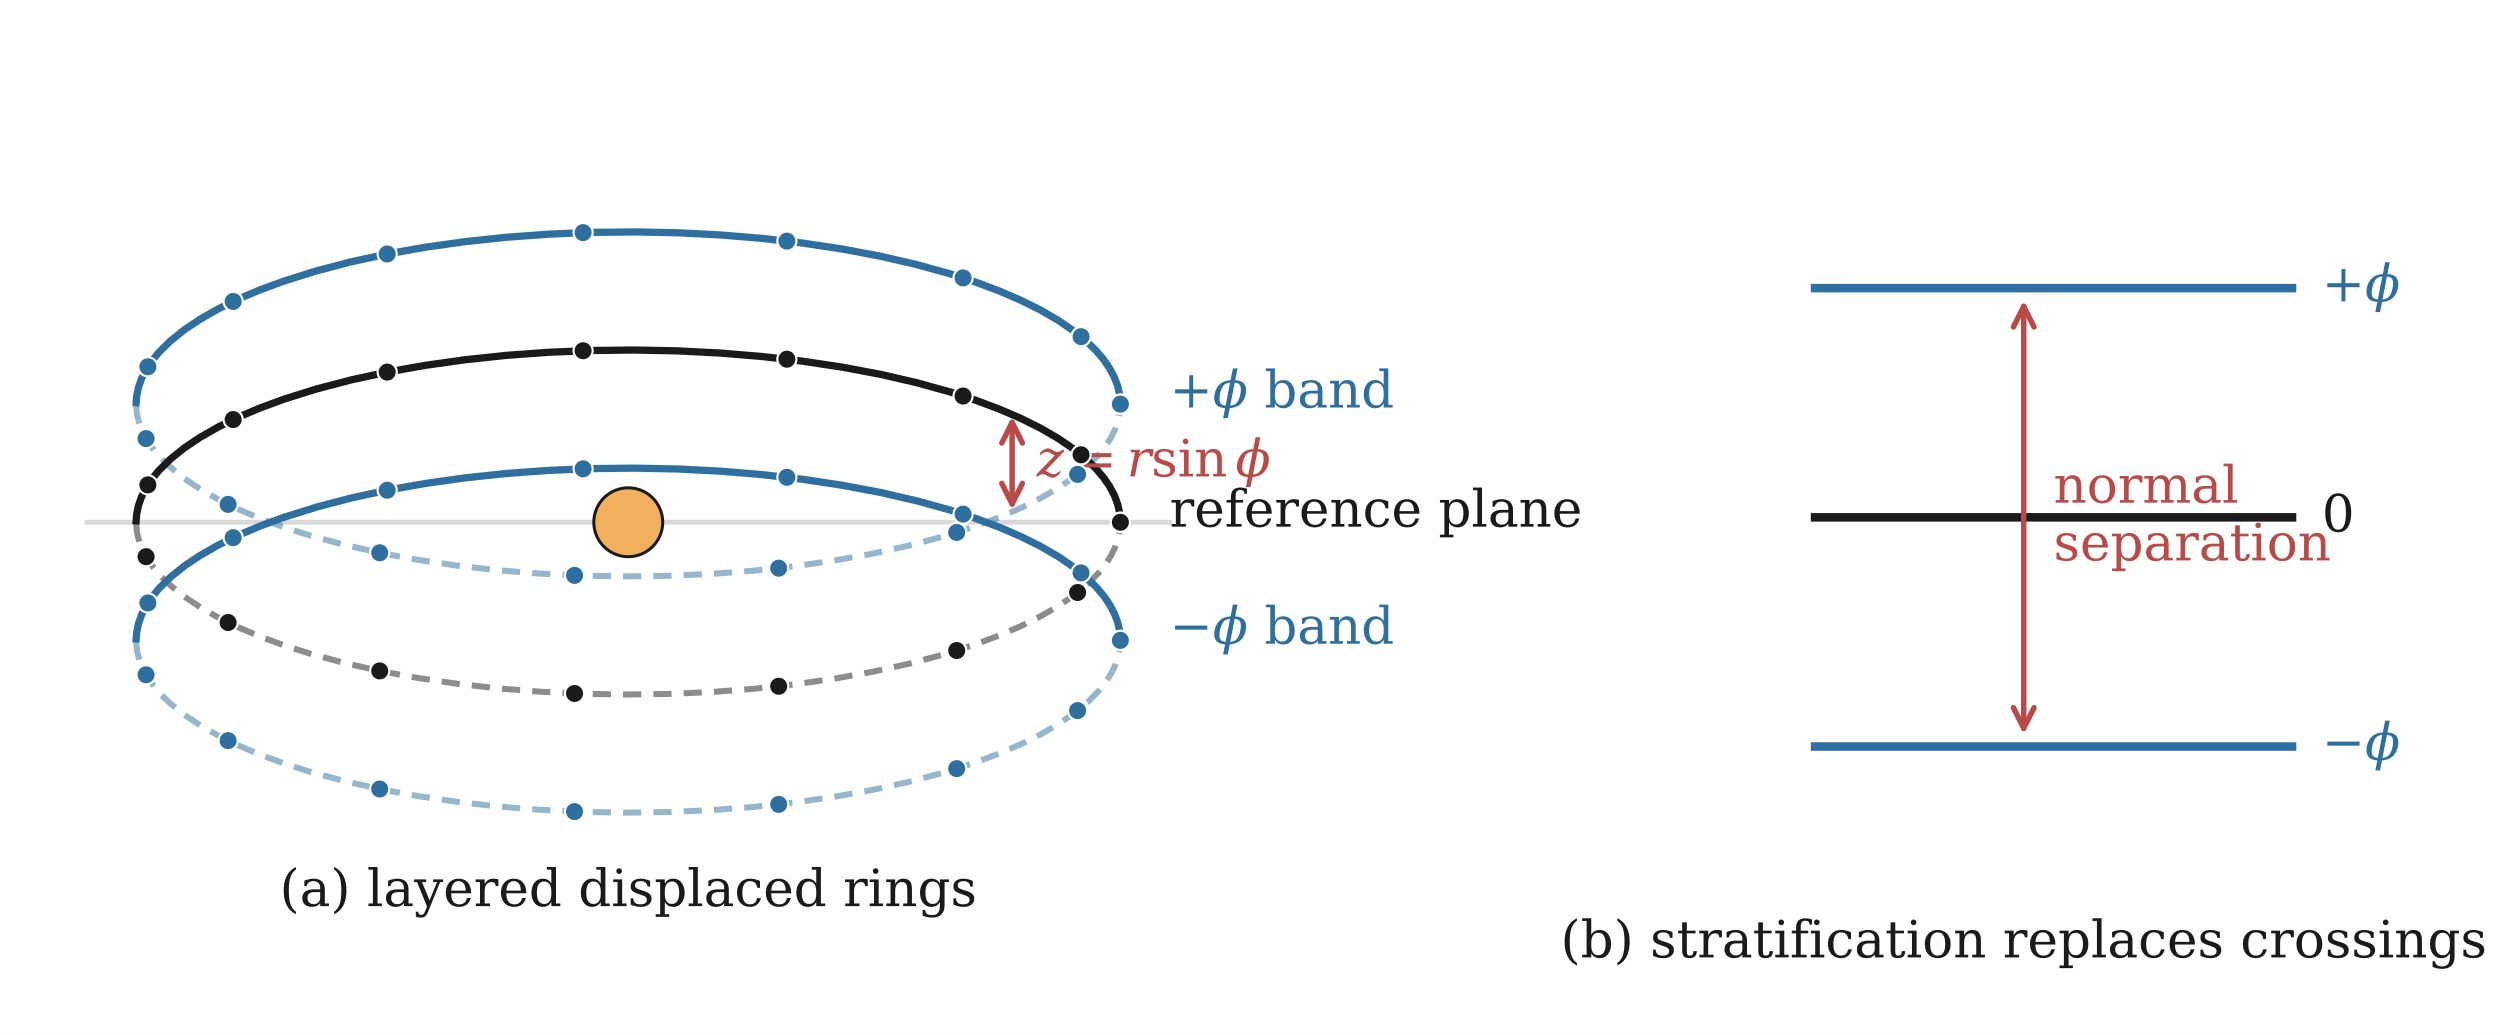
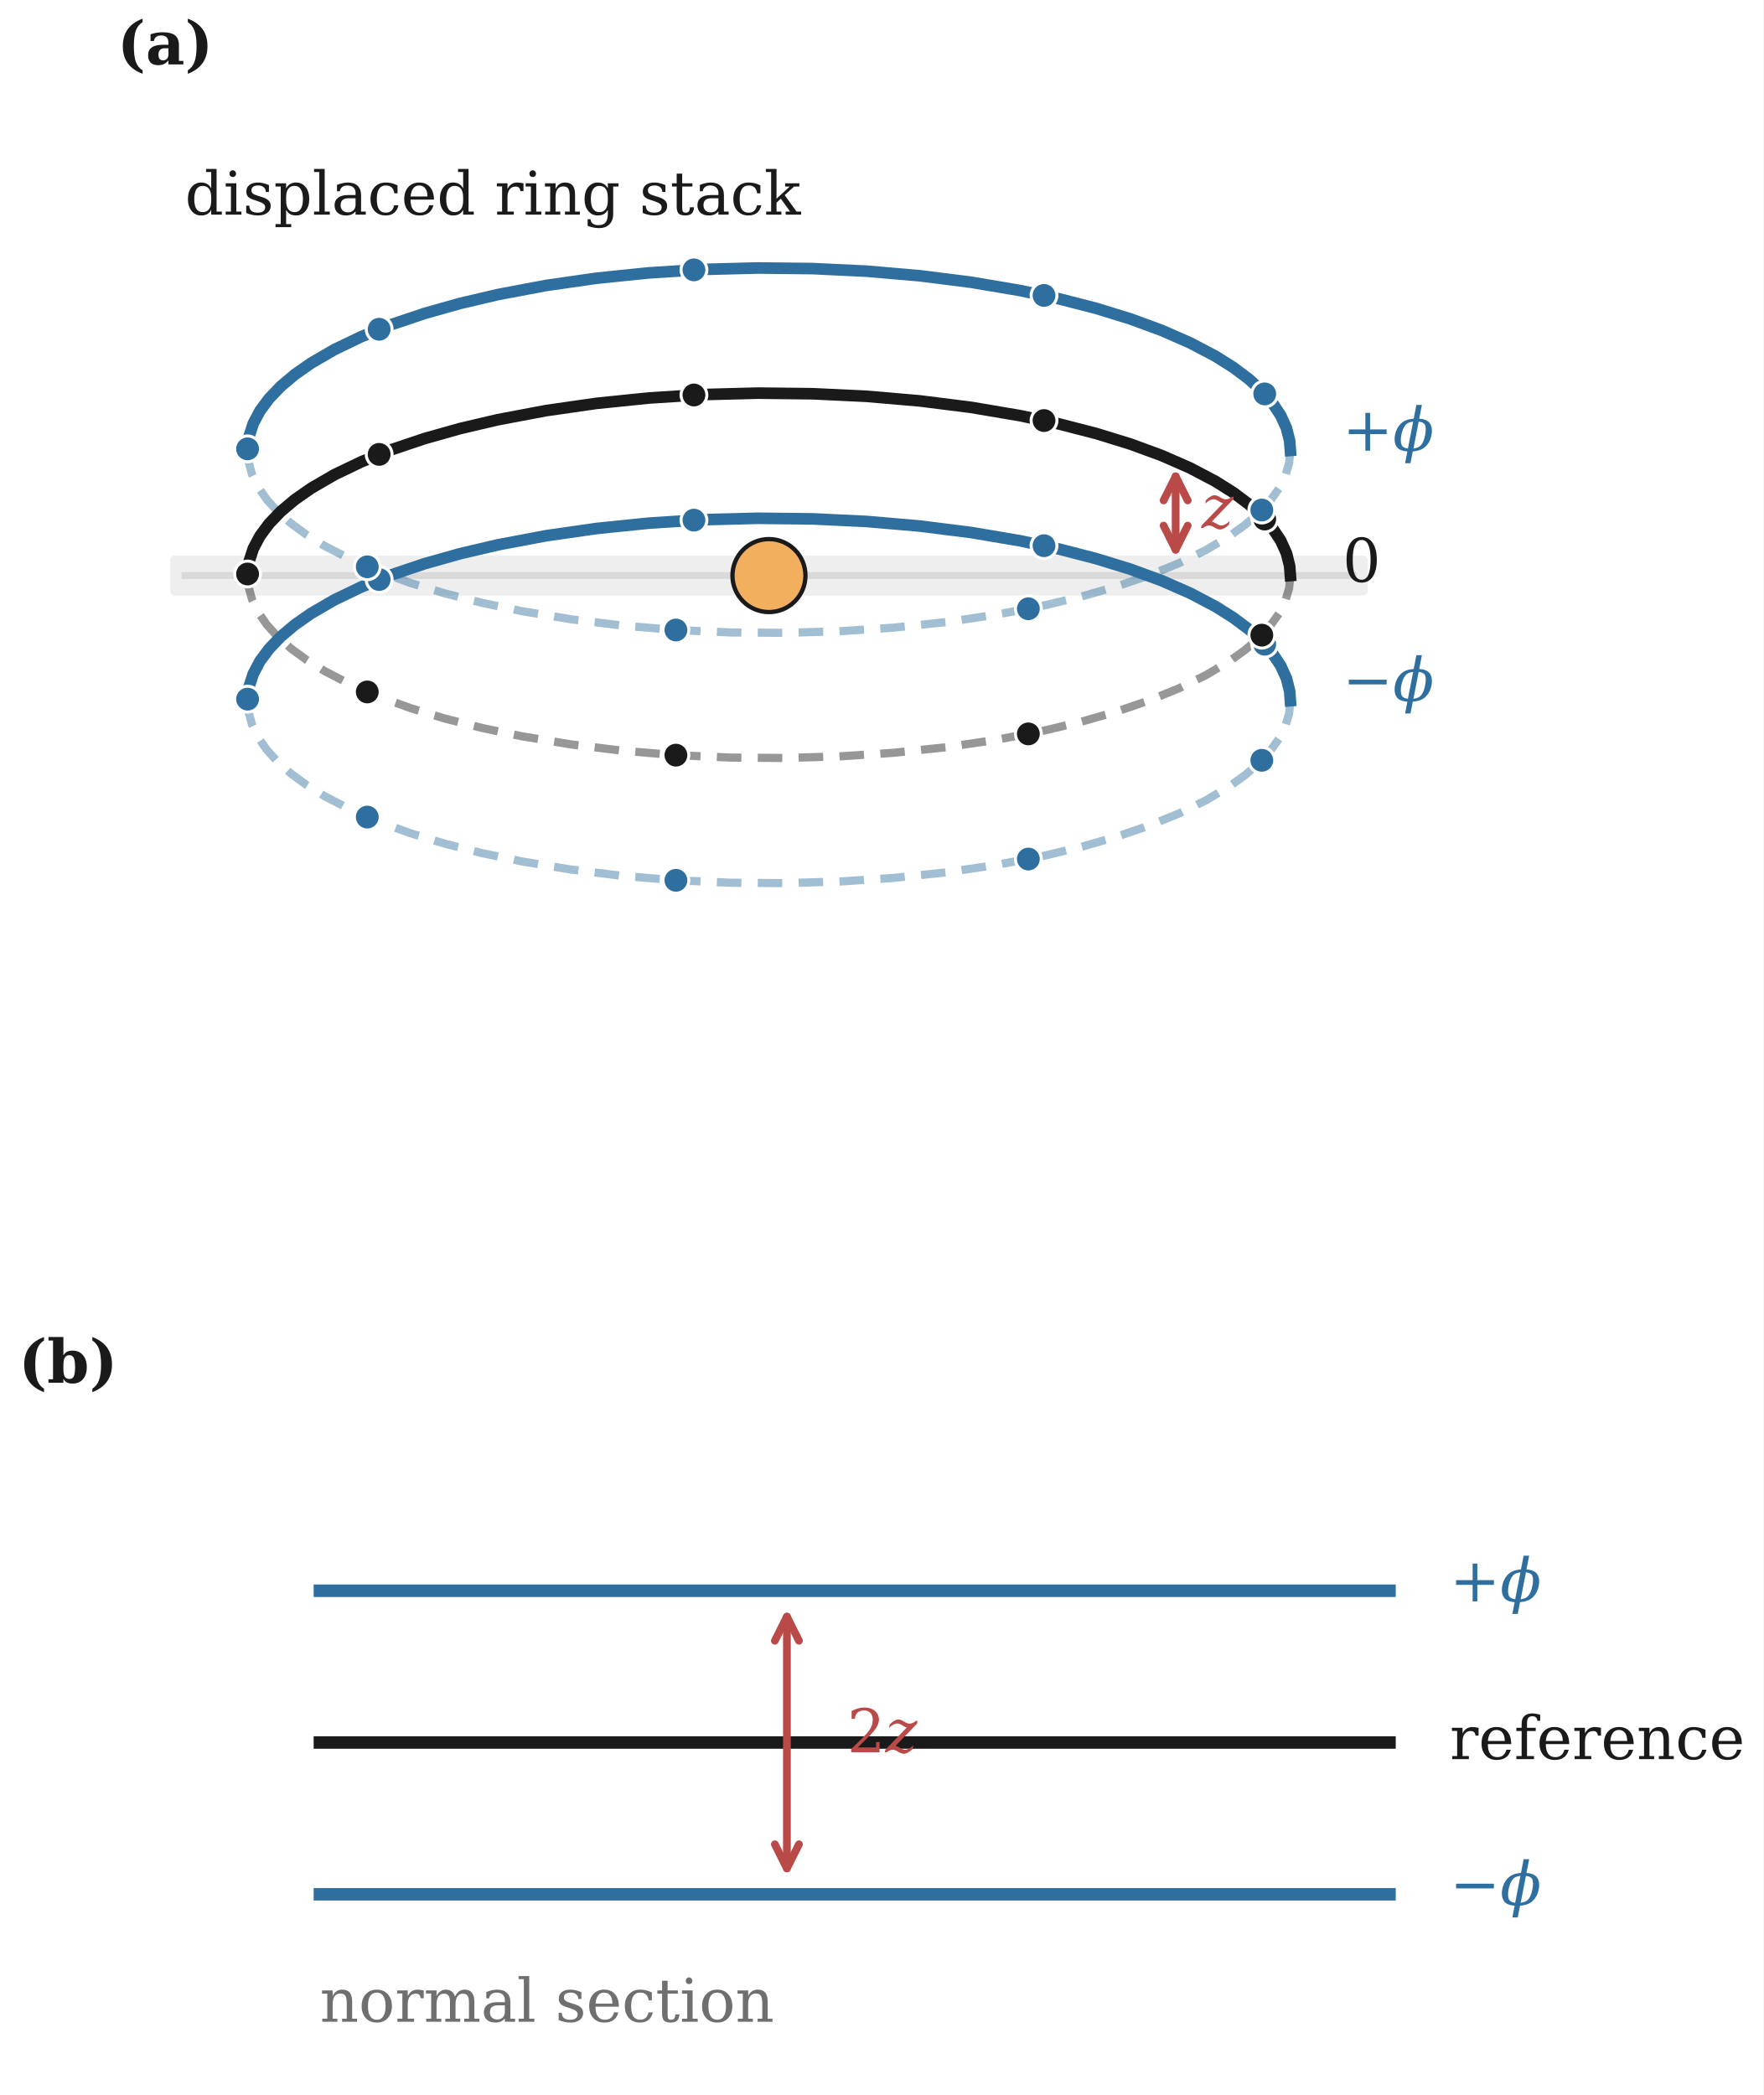
- <svg xmlns="http://www.w3.org/2000/svg" xmlns:xlink="http://www.w3.org/1999/xlink" width="412.307pt" height="170.64pt" viewBox="0 0 412.307 170.64" version="1.1">
+ <svg xmlns="http://www.w3.org/2000/svg" xmlns:xlink="http://www.w3.org/1999/xlink" width="204.862pt" height="243.375pt" viewBox="0 0 204.862 243.375" version="1.1">
  <defs>
    <style type="text/css">*{stroke-linejoin: round; stroke-linecap: butt}</style>
  </defs>
  <g id="figure_1">
    <g id="patch_1">
-       <path d="M 0 170.64 L 412.307 170.64 L 412.307 0 L 0 0 z " style="fill: #ffffff" />
+       <path d="M -0 243.375 L 204.862 243.375 L 204.862 0 L -0 0 z " style="fill: #ffffff" />
    </g>
    <g id="axes_1">
      <g id="patch_2">
-         <path d="M 2.16 159.179 L 229.418 159.179 L 229.418 11.461 L 2.16 11.461 z " style="fill: #ffffff" />
+         <path d="M 13.615 121.38 L 183.215 121.38 L 183.215 11.139 L 13.615 11.139 z " style="fill: #ffffff" />
+       </g>
+       <g id="FillBetweenPolyCollection_1">
+         <defs>
+           <path id="m0b6cb260fa" d="M 20.278 -178.327 L 20.278 -174.693 L 158.381 -174.693 L 158.381 -178.327 L 158.381 -178.327 L 20.278 -178.327 z " style="stroke: #eeeeee" />
+         </defs>
+         <g clip-path="url(#p90e7e7a002)">
+           <use xlink:href="#m0b6cb260fa" x="0" y="243.375" style="fill: #eeeeee; stroke: #eeeeee" />
+         </g>
      </g>
      <g id="line2d_1">
-         <path d="M 14.335 86.132 L 192.895 86.132 " clip-path="url(#p311665d4df)" style="fill: none; stroke: #d9d9d9; stroke-width: 0.8; stroke-linecap: square" />
+         <path d="M 21.489 66.865 L 157.17 66.865 " clip-path="url(#p90e7e7a002)" style="fill: none; stroke: #d9d9d9; stroke-width: 0.8; stroke-linecap: square" />
      </g>
      <g id="line2d_2">
-         <path d="M 22.454 105.859 L 22.603 107.35 L 22.976 108.836 L 23.57 110.312 L 24.386 111.776 L 25.419 113.223 L 26.668 114.649 L 28.13 116.05 L 30.401 117.872 L 33.031 119.635 L 36.006 121.328 L 39.313 122.945 L 42.935 124.477 L 46.854 125.916 L 51.052 127.256 L 56.658 128.781 L 62.623 130.129 L 68.903 131.289 L 75.447 132.253 L 82.208 133.012 L 89.132 133.562 L 96.167 133.898 L 103.259 134.018 L 110.354 133.92 L 117.397 133.606 L 124.335 133.077 L 131.114 132.338 L 137.683 131.394 L 143.991 130.254 L 149.99 128.924 L 155.634 127.416 L 160.88 125.742 L 164.763 124.29 L 168.347 122.748 L 171.613 121.121 L 174.546 119.418 L 177.132 117.648 L 179.358 115.818 L 181.212 113.939 L 182.354 112.502 L 183.279 111.046 L 183.984 109.575 L 184.468 108.094 L 184.728 106.605 L 184.778 105.611 L 184.778 105.611 " clip-path="url(#p311665d4df)" style="fill: none; stroke-dasharray: 3,2; stroke-dashoffset: 0; stroke: #2f6f9f; stroke-opacity: 0.5" />
+         <path d="M 28.76 81.588 L 28.871 82.701 L 29.279 84.178 L 29.98 85.641 L 30.973 87.084 L 32.251 88.498 L 33.809 89.878 L 35.639 91.217 L 37.732 92.507 L 40.702 94.043 L 44.045 95.482 L 47.734 96.814 L 51.741 98.027 L 56.036 99.113 L 60.586 100.064 L 66.333 101.016 L 72.334 101.751 L 78.521 102.263 L 84.828 102.544 L 91.184 102.593 L 97.52 102.408 L 103.766 101.992 L 109.852 101.349 L 115.713 100.486 L 121.282 99.413 L 125.657 98.367 L 129.754 97.19 L 133.542 95.893 L 136.991 94.486 L 140.076 92.978 L 142.772 91.381 L 144.635 90.048 L 146.228 88.673 L 147.541 87.262 L 148.57 85.823 L 149.308 84.361 L 149.753 82.886 L 149.901 81.403 L 149.901 81.403 " clip-path="url(#p90e7e7a002)" style="fill: none; stroke-dasharray: 2.85,1.9; stroke-dashoffset: 0; stroke: #2f6f9f; stroke-opacity: 0.45; stroke-width: 0.95" />
      </g>
      <g id="matplotlib.axis_1" />
      <g id="matplotlib.axis_2" />
      <g id="line2d_3">
-         <path d="M 22.454 86.38 L 22.603 87.871 L 22.976 89.356 L 23.57 90.833 L 24.386 92.297 L 25.419 93.744 L 26.668 95.17 L 28.13 96.571 L 30.401 98.393 L 33.031 100.155 L 36.006 101.849 L 39.313 103.466 L 42.935 104.998 L 46.854 106.437 L 51.052 107.777 L 56.658 109.302 L 62.623 110.65 L 68.903 111.81 L 75.447 112.773 L 82.208 113.533 L 89.132 114.083 L 96.167 114.419 L 103.259 114.539 L 110.354 114.441 L 117.397 114.126 L 124.335 113.598 L 131.114 112.859 L 137.683 111.915 L 143.991 110.774 L 149.99 109.445 L 155.634 107.937 L 160.88 106.263 L 164.763 104.811 L 168.347 103.268 L 171.613 101.642 L 174.546 99.939 L 177.132 98.168 L 179.358 96.339 L 181.212 94.46 L 182.354 93.023 L 183.279 91.567 L 183.984 90.096 L 184.468 88.614 L 184.728 87.126 L 184.778 86.132 L 184.778 86.132 " clip-path="url(#p311665d4df)" style="fill: none; stroke-dasharray: 3,2; stroke-dashoffset: 0; stroke: #1a1a1a; stroke-opacity: 0.5" />
+         <path d="M 28.76 67.051 L 28.871 68.163 L 29.279 69.64 L 29.98 71.104 L 30.973 72.546 L 32.251 73.961 L 33.809 75.341 L 35.639 76.68 L 37.732 77.97 L 40.702 79.506 L 44.045 80.945 L 47.734 82.276 L 51.741 83.49 L 56.036 84.576 L 60.586 85.527 L 66.333 86.478 L 72.334 87.214 L 78.521 87.725 L 84.828 88.007 L 91.184 88.056 L 97.52 87.871 L 103.766 87.455 L 109.852 86.812 L 115.713 85.949 L 121.282 84.876 L 125.657 83.829 L 129.754 82.653 L 133.542 81.356 L 136.991 79.948 L 140.076 78.44 L 142.772 76.844 L 144.635 75.511 L 146.228 74.136 L 147.541 72.725 L 148.57 71.285 L 149.308 69.824 L 149.753 68.348 L 149.901 66.865 L 149.901 66.865 " clip-path="url(#p90e7e7a002)" style="fill: none; stroke-dasharray: 2.85,1.9; stroke-dashoffset: 0; stroke: #1a1a1a; stroke-opacity: 0.45; stroke-width: 0.95" />
      </g>
      <g id="line2d_4">
-         <path d="M 184.778 105.611 L 184.666 104.12 L 184.331 102.633 L 183.773 101.155 L 182.995 99.688 L 181.997 98.239 L 180.784 96.809 L 179.358 95.404 L 177.132 93.574 L 174.546 91.804 L 171.613 90.101 L 168.347 88.474 L 164.763 86.931 L 160.88 85.48 L 156.717 84.127 L 151.149 82.585 L 145.217 81.219 L 138.967 80.04 L 132.447 79.056 L 125.705 78.276 L 118.795 77.705 L 111.769 77.347 L 104.68 77.206 L 97.583 77.282 L 90.532 77.575 L 83.581 78.083 L 76.784 78.801 L 70.192 79.724 L 63.856 80.845 L 57.824 82.156 L 52.142 83.647 L 46.854 85.305 L 42.935 86.745 L 39.313 88.277 L 36.006 89.893 L 33.031 91.587 L 30.401 93.349 L 28.13 95.172 L 26.228 97.046 L 25.051 98.479 L 24.089 99.932 L 23.347 101.4 L 22.827 102.881 L 22.529 104.368 L 22.454 105.362 L 22.454 105.362 " clip-path="url(#p311665d4df)" style="fill: none; stroke: #2f6f9f; stroke-width: 1.2; stroke-linecap: square" />
+         <path d="M 149.901 81.403 L 149.817 80.29 L 149.447 78.812 L 148.782 77.346 L 147.826 75.901 L 146.583 74.482 L 145.059 73.097 L 143.263 71.753 L 141.202 70.456 L 138.27 68.912 L 134.964 67.462 L 131.308 66.12 L 127.331 64.894 L 123.064 63.795 L 118.538 62.83 L 112.815 61.861 L 106.833 61.107 L 100.658 60.577 L 94.359 60.276 L 88.004 60.208 L 81.664 60.373 L 75.408 60.77 L 69.306 61.394 L 63.424 62.239 L 57.828 63.295 L 53.427 64.328 L 49.3 65.492 L 45.48 66.777 L 41.996 68.174 L 38.874 69.673 L 36.138 71.261 L 34.241 72.588 L 32.615 73.958 L 31.266 75.365 L 30.201 76.802 L 29.427 78.26 L 28.945 79.735 L 28.76 81.217 L 28.76 81.217 " clip-path="url(#p90e7e7a002)" style="fill: none; stroke: #2f6f9f; stroke-width: 1.35; stroke-linecap: square" />
      </g>
      <g id="line2d_5">
-         <path d="M 22.454 66.901 L 22.603 68.391 L 22.976 69.877 L 23.57 71.354 L 24.386 72.818 L 25.419 74.265 L 26.668 75.69 L 28.13 77.091 L 30.401 78.914 L 33.031 80.676 L 36.006 82.37 L 39.313 83.987 L 42.935 85.518 L 46.854 86.958 L 51.052 88.298 L 56.658 89.823 L 62.623 91.171 L 68.903 92.331 L 75.447 93.294 L 82.208 94.054 L 89.132 94.604 L 96.167 94.94 L 103.259 95.059 L 110.354 94.962 L 117.397 94.647 L 124.335 94.118 L 131.114 93.379 L 137.683 92.436 L 143.991 91.295 L 149.99 89.966 L 155.634 88.458 L 160.88 86.783 L 164.763 85.332 L 168.347 83.789 L 171.613 82.162 L 174.546 80.459 L 177.132 78.689 L 179.358 76.86 L 181.212 74.98 L 182.354 73.543 L 183.279 72.088 L 183.984 70.617 L 184.468 69.135 L 184.728 67.647 L 184.778 66.652 L 184.778 66.652 " clip-path="url(#p311665d4df)" style="fill: none; stroke-dasharray: 3,2; stroke-dashoffset: 0; stroke: #2f6f9f; stroke-opacity: 0.5" />
+         <path d="M 28.76 52.514 L 28.871 53.626 L 29.279 55.103 L 29.98 56.566 L 30.973 58.009 L 32.251 59.424 L 33.809 60.804 L 35.639 62.143 L 37.732 63.433 L 40.702 64.969 L 44.045 66.408 L 47.734 67.739 L 51.741 68.953 L 56.036 70.039 L 60.586 70.989 L 66.333 71.941 L 72.334 72.677 L 78.521 73.188 L 84.828 73.47 L 91.184 73.518 L 97.52 73.334 L 103.766 72.917 L 109.852 72.274 L 115.713 71.412 L 121.282 70.339 L 125.657 69.292 L 129.754 68.116 L 133.542 66.819 L 136.991 65.411 L 140.076 63.903 L 142.772 62.307 L 144.635 60.974 L 146.228 59.598 L 147.541 58.188 L 148.57 56.748 L 149.308 55.287 L 149.753 53.811 L 149.901 52.328 L 149.901 52.328 " clip-path="url(#p90e7e7a002)" style="fill: none; stroke-dasharray: 2.85,1.9; stroke-dashoffset: 0; stroke: #2f6f9f; stroke-opacity: 0.45; stroke-width: 0.95" />
      </g>
      <g id="text_1">
-         <g style="fill: #2f6f9f" transform="translate(192.8945 67.36659)">
+         <g style="fill: #2f6f9f" transform="translate(155.9581 53.04182)">
          <text>
-             <tspan x="0" y="-0.156" style="font-size: 8.5px; font-family: 'DejaVu Serif'; fill: #2f6f9f">+</tspan>
-             <tspan x="12.916" y="-0.156" style="font-size: 8.5px; font-family: 'DejaVu Serif'; fill: #2f6f9f"> </tspan>
-             <tspan x="15.618" y="-0.156" style="font-size: 8.5px; font-family: 'DejaVu Serif'; fill: #2f6f9f">b</tspan>
-             <tspan x="21.059" y="-0.156" style="font-size: 8.5px; font-family: 'DejaVu Serif'; fill: #2f6f9f">a</tspan>
-             <tspan x="26.127" y="-0.156" style="font-size: 8.5px; font-family: 'DejaVu Serif'; fill: #2f6f9f">n</tspan>
-             <tspan x="31.601" y="-0.156" style="font-size: 8.5px; font-family: 'DejaVu Serif'; fill: #2f6f9f">d</tspan>
-             <tspan x="7.122" y="-0.156" style="font-style: italic; font-size: 8.5px; font-family: 'DejaVu Serif'; fill: #2f6f9f">ϕ</tspan>
+             <tspan x="0" y="-0.688" style="font-size: 7px; font-family: 'DejaVu Serif'; fill: #2f6f9f">+</tspan>
+             <tspan x="5.865" y="-0.688" style="font-style: italic; font-size: 7px; font-family: 'DejaVu Serif'; fill: #2f6f9f">ϕ</tspan>
          </text>
        </g>
      </g>
      <g id="line2d_6">
-         <path d="M 184.778 86.132 L 184.666 84.641 L 184.331 83.154 L 183.773 81.675 L 182.995 80.209 L 181.997 78.759 L 180.784 77.33 L 179.358 75.924 L 177.132 74.095 L 174.546 72.325 L 171.613 70.622 L 168.347 68.995 L 164.763 67.452 L 160.88 66.001 L 156.717 64.648 L 151.149 63.106 L 145.217 61.74 L 138.967 60.561 L 132.447 59.577 L 125.705 58.797 L 118.795 58.226 L 111.769 57.868 L 104.68 57.727 L 97.583 57.803 L 90.532 58.096 L 83.581 58.603 L 76.784 59.321 L 70.192 60.245 L 63.856 61.366 L 57.824 62.677 L 52.142 64.168 L 46.854 65.826 L 42.935 67.266 L 39.313 68.797 L 36.006 70.414 L 33.031 72.108 L 30.401 73.87 L 28.13 75.693 L 26.228 77.566 L 25.051 79 L 24.089 80.453 L 23.347 81.921 L 22.827 83.401 L 22.529 84.889 L 22.454 85.883 L 22.454 85.883 " clip-path="url(#p311665d4df)" style="fill: none; stroke: #1a1a1a; stroke-width: 1.2; stroke-linecap: square" />
+         <path d="M 149.901 66.865 L 149.817 65.753 L 149.447 64.275 L 148.782 62.809 L 147.826 61.364 L 146.583 59.945 L 145.059 58.56 L 143.263 57.216 L 141.202 55.919 L 138.27 54.374 L 134.964 52.925 L 131.308 51.582 L 127.331 50.357 L 123.064 49.258 L 118.538 48.293 L 112.815 47.324 L 106.833 46.57 L 100.658 46.039 L 94.359 45.739 L 88.004 45.67 L 81.664 45.836 L 75.408 46.233 L 69.306 46.857 L 63.424 47.702 L 57.828 48.758 L 53.427 49.791 L 49.3 50.954 L 45.48 52.24 L 41.996 53.637 L 38.874 55.136 L 36.138 56.724 L 34.241 58.051 L 32.615 59.421 L 31.266 60.828 L 30.201 62.264 L 29.427 63.723 L 28.945 65.197 L 28.76 66.68 L 28.76 66.68 " clip-path="url(#p90e7e7a002)" style="fill: none; stroke: #1a1a1a; stroke-width: 1.35; stroke-linecap: square" />
      </g>
      <g id="text_2">
-         <text style="font-size: 8.5px; font-family: 'DejaVu Serif'; text-anchor: start; fill: #1a1a1a" x="192.895" y="86.854" transform="rotate(-0 192.8945 86.85383)">reference plane</text>
+         <text style="font-size: 7px; font-family: 'DejaVu Serif'; text-anchor: start; fill: #1a1a1a" x="155.958" y="67.586" transform="rotate(-0 155.9581 67.58559)">0</text>
      </g>
      <g id="PathCollection_1">
        <defs>
-           <path id="m45f8984a4f" d="M 0 1.581 C 0.419 1.581 0.822 1.415 1.118 1.118 C 1.415 0.822 1.581 0.419 1.581 0 C 1.581 -0.419 1.415 -0.822 1.118 -1.118 C 0.822 -1.415 0.419 -1.581 0 -1.581 C -0.419 -1.581 -0.822 -1.415 -1.118 -1.118 C -1.415 -0.822 -1.581 -0.419 -1.581 0 C -1.581 0.419 -1.415 0.822 -1.118 1.118 C -0.822 1.415 -0.419 1.581 0 1.581 z " style="stroke: #ffffff; stroke-width: 0.35" />
+           <path id="mefc3768037" d="M 0 1.5 C 0.398 1.5 0.779 1.342 1.061 1.061 C 1.342 0.779 1.5 0.398 1.5 0 C 1.5 -0.398 1.342 -0.779 1.061 -1.061 C 0.779 -1.342 0.398 -1.5 0 -1.5 C -0.398 -1.5 -0.779 -1.342 -1.061 -1.061 C -1.342 -0.779 -1.5 -0.398 -1.5 0 C -1.5 0.398 -1.342 0.779 -1.061 1.061 C -0.779 1.342 -0.398 1.5 0 1.5 z " style="stroke: #ffffff; stroke-width: 0.35" />
        </defs>
-         <g clip-path="url(#p311665d4df)">
-           <use xlink:href="#m45f8984a4f" x="184.778" y="105.611" style="fill: #2f6f9f; stroke: #ffffff; stroke-width: 0.35" />
-           <use xlink:href="#m45f8984a4f" x="178.291" y="94.482" style="fill: #2f6f9f; stroke: #ffffff; stroke-width: 0.35" />
-           <use xlink:href="#m45f8984a4f" x="158.832" y="84.791" style="fill: #2f6f9f; stroke: #ffffff; stroke-width: 0.35" />
-           <use xlink:href="#m45f8984a4f" x="129.774" y="78.72" style="fill: #2f6f9f; stroke: #ffffff; stroke-width: 0.35" />
-           <use xlink:href="#m45f8984a4f" x="96.167" y="77.323" style="fill: #2f6f9f; stroke: #ffffff; stroke-width: 0.35" />
-           <use xlink:href="#m45f8984a4f" x="63.856" y="80.845" style="fill: #2f6f9f; stroke: #ffffff; stroke-width: 0.35" />
-           <use xlink:href="#m45f8984a4f" x="38.456" y="88.673" style="fill: #2f6f9f; stroke: #ffffff; stroke-width: 0.35" />
-           <use xlink:href="#m45f8984a4f" x="24.386" y="99.446" style="fill: #2f6f9f; stroke: #ffffff; stroke-width: 0.35" />
-           <use xlink:href="#m45f8984a4f" x="24.089" y="111.29" style="fill: #2f6f9f; stroke: #ffffff; stroke-width: 0.35" />
-           <use xlink:href="#m45f8984a4f" x="37.619" y="122.147" style="fill: #2f6f9f; stroke: #ffffff; stroke-width: 0.35" />
-           <use xlink:href="#m45f8984a4f" x="62.623" y="130.129" style="fill: #2f6f9f; stroke: #ffffff; stroke-width: 0.35" />
-           <use xlink:href="#m45f8984a4f" x="94.754" y="133.848" style="fill: #2f6f9f; stroke: #ffffff; stroke-width: 0.35" />
-           <use xlink:href="#m45f8984a4f" x="128.425" y="132.658" style="fill: #2f6f9f; stroke: #ffffff; stroke-width: 0.35" />
-           <use xlink:href="#m45f8984a4f" x="157.783" y="126.766" style="fill: #2f6f9f; stroke: #ffffff; stroke-width: 0.35" />
-           <use xlink:href="#m45f8984a4f" x="177.723" y="117.195" style="fill: #2f6f9f; stroke: #ffffff; stroke-width: 0.35" />
-           <use xlink:href="#m45f8984a4f" x="184.778" y="105.611" style="fill: #2f6f9f; stroke: #ffffff; stroke-width: 0.35" />
+         <g clip-path="url(#p90e7e7a002)">
+           <use xlink:href="#mefc3768037" x="146.92" y="74.834" style="fill: #2f6f9f; stroke: #ffffff; stroke-width: 0.35" />
+           <use xlink:href="#mefc3768037" x="121.282" y="63.392" style="fill: #2f6f9f; stroke: #ffffff; stroke-width: 0.35" />
+           <use xlink:href="#mefc3768037" x="80.614" y="60.423" style="fill: #2f6f9f; stroke: #ffffff; stroke-width: 0.35" />
+           <use xlink:href="#mefc3768037" x="44.045" y="67.323" style="fill: #2f6f9f; stroke: #ffffff; stroke-width: 0.35" />
+           <use xlink:href="#mefc3768037" x="28.76" y="81.217" style="fill: #2f6f9f; stroke: #ffffff; stroke-width: 0.35" />
+           <use xlink:href="#mefc3768037" x="42.665" y="94.919" style="fill: #2f6f9f; stroke: #ffffff; stroke-width: 0.35" />
+           <use xlink:href="#mefc3768037" x="78.521" y="102.263" style="fill: #2f6f9f; stroke: #ffffff; stroke-width: 0.35" />
+           <use xlink:href="#mefc3768037" x="119.462" y="99.793" style="fill: #2f6f9f; stroke: #ffffff; stroke-width: 0.35" />
+           <use xlink:href="#mefc3768037" x="146.583" y="88.323" style="fill: #2f6f9f; stroke: #ffffff; stroke-width: 0.35" />
        </g>
      </g>
      <g id="text_3">
-         <g style="fill: #2f6f9f" transform="translate(192.8945 106.3251)">
+         <g style="fill: #2f6f9f" transform="translate(155.9581 82.11624)">
          <text>
-             <tspan x="0" y="-0.156" style="font-size: 8.5px; font-family: 'DejaVu Serif'; fill: #2f6f9f">−</tspan>
-             <tspan x="12.916" y="-0.156" style="font-size: 8.5px; font-family: 'DejaVu Serif'; fill: #2f6f9f"> </tspan>
-             <tspan x="15.618" y="-0.156" style="font-size: 8.5px; font-family: 'DejaVu Serif'; fill: #2f6f9f">b</tspan>
-             <tspan x="21.059" y="-0.156" style="font-size: 8.5px; font-family: 'DejaVu Serif'; fill: #2f6f9f">a</tspan>
-             <tspan x="26.127" y="-0.156" style="font-size: 8.5px; font-family: 'DejaVu Serif'; fill: #2f6f9f">n</tspan>
-             <tspan x="31.601" y="-0.156" style="font-size: 8.5px; font-family: 'DejaVu Serif'; fill: #2f6f9f">d</tspan>
-             <tspan x="7.122" y="-0.156" style="font-style: italic; font-size: 8.5px; font-family: 'DejaVu Serif'; fill: #2f6f9f">ϕ</tspan>
+             <tspan x="0" y="-0.688" style="font-size: 7px; font-family: 'DejaVu Serif'; fill: #2f6f9f">−</tspan>
+             <tspan x="5.865" y="-0.688" style="font-style: italic; font-size: 7px; font-family: 'DejaVu Serif'; fill: #2f6f9f">ϕ</tspan>
          </text>
        </g>
      </g>
      <g id="patch_3">
-         <path d="M 166.922 83.123 Q 166.922 76.392 166.922 69.66 " style="fill: none; stroke: #b94a48; stroke-width: 0.9; stroke-linecap: round" />
-         <path d="M 168.622 79.723 L 166.922 83.123 L 165.222 79.723 " style="fill: none; stroke: #b94a48; stroke-width: 0.9; stroke-linecap: round" />
-         <path d="M 165.222 73.06 L 166.922 69.66 L 168.622 73.06 " style="fill: none; stroke: #b94a48; stroke-width: 0.9; stroke-linecap: round" />
+         <path d="M 136.575 63.861 Q 136.575 59.597 136.575 55.334 " style="fill: none; stroke: #b94a48; stroke-width: 0.9; stroke-linecap: round" />
+         <path d="M 137.975 61.061 L 136.575 63.861 L 135.175 61.061 " style="fill: none; stroke: #b94a48; stroke-width: 0.9; stroke-linecap: round" />
+         <path d="M 135.175 58.134 L 136.575 55.334 L 137.975 58.134 " style="fill: none; stroke: #b94a48; stroke-width: 0.9; stroke-linecap: round" />
      </g>
      <g id="text_4">
-         <g style="fill: #b94a48" transform="translate(170.9804 78.7295)">
+         <g style="fill: #b94a48" transform="translate(139.6038 61.52842)">
          <text>
-             <tspan x="0" y="-0.156" style="font-style: italic; font-size: 8.5px; font-family: 'DejaVu Serif'; fill: #b94a48">z</tspan>
-             <tspan x="14.824" y="-0.156" style="font-style: italic; font-size: 8.5px; font-family: 'DejaVu Serif'; fill: #b94a48">r</tspan>
-             <tspan x="32.786" y="-0.156" style="font-style: italic; font-size: 8.5px; font-family: 'DejaVu Serif'; fill: #b94a48">ϕ</tspan>
-             <tspan x="6.09" y="-0.156" style="font-size: 8.5px; font-family: 'DejaVu Serif'; fill: #b94a48">=</tspan>
-             <tspan x="18.888" y="-0.156" style="font-size: 8.5px; font-family: 'DejaVu Serif'; fill: #b94a48">s</tspan>
-             <tspan x="23.25" y="-0.156" style="font-size: 8.5px; font-family: 'DejaVu Serif'; fill: #b94a48">i</tspan>
-             <tspan x="25.968" y="-0.156" style="font-size: 8.5px; font-family: 'DejaVu Serif'; fill: #b94a48">n</tspan>
+             <tspan x="0" y="-0.188" style="font-style: italic; font-size: 7px; font-family: 'DejaVu Serif'; fill: #b94a48">z</tspan>
          </text>
        </g>
      </g>
      <g id="text_5">
-         <text style="font-size: 8.5px; font-family: 'DejaVu Serif'; text-anchor: middle; fill: #1a1a1a" x="103.615" y="149.439" transform="rotate(-0 103.6145 149.4393)">(a) layered displaced rings</text>
+         <text style="font-weight: 700; font-size: 7px; font-family: 'DejaVu Serif'; text-anchor: start; fill: #1a1a1a" x="13.615" y="7.479" transform="rotate(-0 13.61462 7.478906)">(a)</text>
+       </g>
+       <g id="text_6">
+         <text style="font-size: 7px; font-family: 'DejaVu Serif'; text-anchor: start; fill: #1a1a1a" x="21.489" y="24.938" transform="rotate(-0 21.48894 24.93844)">displaced ring stack</text>
      </g>
      <g id="line2d_7">
-         <path d="M 184.778 66.652 L 184.666 65.162 L 184.331 63.675 L 183.773 62.196 L 182.995 60.73 L 181.997 59.28 L 180.784 57.85 L 179.358 56.445 L 177.132 54.616 L 174.546 52.845 L 171.613 51.142 L 168.347 49.516 L 164.763 47.973 L 160.88 46.521 L 156.717 45.169 L 151.149 43.627 L 145.217 42.261 L 138.967 41.081 L 132.447 40.098 L 125.705 39.318 L 118.795 38.746 L 111.769 38.389 L 104.68 38.248 L 97.583 38.324 L 90.532 38.617 L 83.581 39.124 L 76.784 39.842 L 70.192 40.765 L 63.856 41.887 L 57.824 43.198 L 52.142 44.688 L 46.854 46.347 L 42.935 47.786 L 39.313 49.318 L 36.006 50.935 L 33.031 52.629 L 30.401 54.391 L 28.13 56.213 L 26.228 58.087 L 25.051 59.52 L 24.089 60.973 L 23.347 62.442 L 22.827 63.922 L 22.529 65.41 L 22.454 66.404 L 22.454 66.404 " clip-path="url(#p311665d4df)" style="fill: none; stroke: #2f6f9f; stroke-width: 1.2; stroke-linecap: square" />
+         <path d="M 149.901 52.328 L 149.817 51.216 L 149.447 49.737 L 148.782 48.272 L 147.826 46.826 L 146.583 45.408 L 145.059 44.023 L 143.263 42.679 L 141.202 41.382 L 138.27 39.837 L 134.964 38.388 L 131.308 37.045 L 127.331 35.82 L 123.064 34.72 L 118.538 33.756 L 112.815 32.787 L 106.833 32.033 L 100.658 31.502 L 94.359 31.201 L 88.004 31.133 L 81.664 31.299 L 75.408 31.696 L 69.306 32.32 L 63.424 33.165 L 57.828 34.221 L 53.427 35.254 L 49.3 36.417 L 45.48 37.703 L 41.996 39.1 L 38.874 40.598 L 36.138 42.187 L 34.241 43.514 L 32.615 44.884 L 31.266 46.291 L 30.201 47.727 L 29.427 49.186 L 28.945 50.66 L 28.76 52.143 L 28.76 52.143 " clip-path="url(#p90e7e7a002)" style="fill: none; stroke: #2f6f9f; stroke-width: 1.35; stroke-linecap: square" />
      </g>
      <g id="PathCollection_2">
        <defs>
-           <path id="m1fbd393066" d="M 0 1.581 C 0.419 1.581 0.822 1.415 1.118 1.118 C 1.415 0.822 1.581 0.419 1.581 0 C 1.581 -0.419 1.415 -0.822 1.118 -1.118 C 0.822 -1.415 0.419 -1.581 0 -1.581 C -0.419 -1.581 -0.822 -1.415 -1.118 -1.118 C -1.415 -0.822 -1.581 -0.419 -1.581 0 C -1.581 0.419 -1.415 0.822 -1.118 1.118 C -0.822 1.415 -0.419 1.581 0 1.581 z " style="stroke: #ffffff; stroke-width: 0.35" />
+           <path id="ma3e0ec8e4a" d="M 0 1.5 C 0.398 1.5 0.779 1.342 1.061 1.061 C 1.342 0.779 1.5 0.398 1.5 0 C 1.5 -0.398 1.342 -0.779 1.061 -1.061 C 0.779 -1.342 0.398 -1.5 0 -1.5 C -0.398 -1.5 -0.779 -1.342 -1.061 -1.061 C -1.342 -0.779 -1.5 -0.398 -1.5 0 C -1.5 0.398 -1.342 0.779 -1.061 1.061 C -0.779 1.342 -0.398 1.5 0 1.5 z " style="stroke: #ffffff; stroke-width: 0.35" />
        </defs>
-         <g clip-path="url(#p311665d4df)">
-           <use xlink:href="#m1fbd393066" x="184.778" y="86.132" style="fill: #1a1a1a; stroke: #ffffff; stroke-width: 0.35" />
-           <use xlink:href="#m1fbd393066" x="178.291" y="75.003" style="fill: #1a1a1a; stroke: #ffffff; stroke-width: 0.35" />
-           <use xlink:href="#m1fbd393066" x="158.832" y="65.312" style="fill: #1a1a1a; stroke: #ffffff; stroke-width: 0.35" />
-           <use xlink:href="#m1fbd393066" x="129.774" y="59.24" style="fill: #1a1a1a; stroke: #ffffff; stroke-width: 0.35" />
-           <use xlink:href="#m1fbd393066" x="96.167" y="57.844" style="fill: #1a1a1a; stroke: #ffffff; stroke-width: 0.35" />
-           <use xlink:href="#m1fbd393066" x="63.856" y="61.366" style="fill: #1a1a1a; stroke: #ffffff; stroke-width: 0.35" />
-           <use xlink:href="#m1fbd393066" x="38.456" y="69.194" style="fill: #1a1a1a; stroke: #ffffff; stroke-width: 0.35" />
-           <use xlink:href="#m1fbd393066" x="24.386" y="79.966" style="fill: #1a1a1a; stroke: #ffffff; stroke-width: 0.35" />
-           <use xlink:href="#m1fbd393066" x="24.089" y="91.811" style="fill: #1a1a1a; stroke: #ffffff; stroke-width: 0.35" />
-           <use xlink:href="#m1fbd393066" x="37.619" y="102.668" style="fill: #1a1a1a; stroke: #ffffff; stroke-width: 0.35" />
-           <use xlink:href="#m1fbd393066" x="62.623" y="110.65" style="fill: #1a1a1a; stroke: #ffffff; stroke-width: 0.35" />
-           <use xlink:href="#m1fbd393066" x="94.754" y="114.369" style="fill: #1a1a1a; stroke: #ffffff; stroke-width: 0.35" />
-           <use xlink:href="#m1fbd393066" x="128.425" y="113.179" style="fill: #1a1a1a; stroke: #ffffff; stroke-width: 0.35" />
-           <use xlink:href="#m1fbd393066" x="157.783" y="107.287" style="fill: #1a1a1a; stroke: #ffffff; stroke-width: 0.35" />
-           <use xlink:href="#m1fbd393066" x="177.723" y="97.716" style="fill: #1a1a1a; stroke: #ffffff; stroke-width: 0.35" />
-           <use xlink:href="#m1fbd393066" x="184.778" y="86.132" style="fill: #1a1a1a; stroke: #ffffff; stroke-width: 0.35" />
+         <g clip-path="url(#p90e7e7a002)">
+           <use xlink:href="#ma3e0ec8e4a" x="146.92" y="60.297" style="fill: #1a1a1a; stroke: #ffffff; stroke-width: 0.35" />
+           <use xlink:href="#ma3e0ec8e4a" x="121.282" y="48.855" style="fill: #1a1a1a; stroke: #ffffff; stroke-width: 0.35" />
+           <use xlink:href="#ma3e0ec8e4a" x="80.614" y="45.886" style="fill: #1a1a1a; stroke: #ffffff; stroke-width: 0.35" />
+           <use xlink:href="#ma3e0ec8e4a" x="44.045" y="52.786" style="fill: #1a1a1a; stroke: #ffffff; stroke-width: 0.35" />
+           <use xlink:href="#ma3e0ec8e4a" x="28.76" y="66.68" style="fill: #1a1a1a; stroke: #ffffff; stroke-width: 0.35" />
+           <use xlink:href="#ma3e0ec8e4a" x="42.665" y="80.382" style="fill: #1a1a1a; stroke: #ffffff; stroke-width: 0.35" />
+           <use xlink:href="#ma3e0ec8e4a" x="78.521" y="87.725" style="fill: #1a1a1a; stroke: #ffffff; stroke-width: 0.35" />
+           <use xlink:href="#ma3e0ec8e4a" x="119.462" y="85.256" style="fill: #1a1a1a; stroke: #ffffff; stroke-width: 0.35" />
+           <use xlink:href="#ma3e0ec8e4a" x="146.583" y="73.786" style="fill: #1a1a1a; stroke: #ffffff; stroke-width: 0.35" />
        </g>
      </g>
      <g id="PathCollection_3">
-         <g clip-path="url(#p311665d4df)">
-           <use xlink:href="#m45f8984a4f" x="184.778" y="66.652" style="fill: #2f6f9f; stroke: #ffffff; stroke-width: 0.35" />
-           <use xlink:href="#m45f8984a4f" x="178.291" y="55.524" style="fill: #2f6f9f; stroke: #ffffff; stroke-width: 0.35" />
-           <use xlink:href="#m45f8984a4f" x="158.832" y="45.832" style="fill: #2f6f9f; stroke: #ffffff; stroke-width: 0.35" />
-           <use xlink:href="#m45f8984a4f" x="129.774" y="39.761" style="fill: #2f6f9f; stroke: #ffffff; stroke-width: 0.35" />
-           <use xlink:href="#m45f8984a4f" x="96.167" y="38.365" style="fill: #2f6f9f; stroke: #ffffff; stroke-width: 0.35" />
-           <use xlink:href="#m45f8984a4f" x="63.856" y="41.887" style="fill: #2f6f9f; stroke: #ffffff; stroke-width: 0.35" />
-           <use xlink:href="#m45f8984a4f" x="38.456" y="49.715" style="fill: #2f6f9f; stroke: #ffffff; stroke-width: 0.35" />
-           <use xlink:href="#m45f8984a4f" x="24.386" y="60.487" style="fill: #2f6f9f; stroke: #ffffff; stroke-width: 0.35" />
-           <use xlink:href="#m45f8984a4f" x="24.089" y="72.331" style="fill: #2f6f9f; stroke: #ffffff; stroke-width: 0.35" />
-           <use xlink:href="#m45f8984a4f" x="37.619" y="83.188" style="fill: #2f6f9f; stroke: #ffffff; stroke-width: 0.35" />
-           <use xlink:href="#m45f8984a4f" x="62.623" y="91.171" style="fill: #2f6f9f; stroke: #ffffff; stroke-width: 0.35" />
-           <use xlink:href="#m45f8984a4f" x="94.754" y="94.89" style="fill: #2f6f9f; stroke: #ffffff; stroke-width: 0.35" />
-           <use xlink:href="#m45f8984a4f" x="128.425" y="93.7" style="fill: #2f6f9f; stroke: #ffffff; stroke-width: 0.35" />
-           <use xlink:href="#m45f8984a4f" x="157.783" y="87.807" style="fill: #2f6f9f; stroke: #ffffff; stroke-width: 0.35" />
-           <use xlink:href="#m45f8984a4f" x="177.723" y="78.237" style="fill: #2f6f9f; stroke: #ffffff; stroke-width: 0.35" />
-           <use xlink:href="#m45f8984a4f" x="184.778" y="66.652" style="fill: #2f6f9f; stroke: #ffffff; stroke-width: 0.35" />
+         <g clip-path="url(#p90e7e7a002)">
+           <use xlink:href="#mefc3768037" x="146.92" y="45.759" style="fill: #2f6f9f; stroke: #ffffff; stroke-width: 0.35" />
+           <use xlink:href="#mefc3768037" x="121.282" y="34.318" style="fill: #2f6f9f; stroke: #ffffff; stroke-width: 0.35" />
+           <use xlink:href="#mefc3768037" x="80.614" y="31.349" style="fill: #2f6f9f; stroke: #ffffff; stroke-width: 0.35" />
+           <use xlink:href="#mefc3768037" x="44.045" y="38.249" style="fill: #2f6f9f; stroke: #ffffff; stroke-width: 0.35" />
+           <use xlink:href="#mefc3768037" x="28.76" y="52.143" style="fill: #2f6f9f; stroke: #ffffff; stroke-width: 0.35" />
+           <use xlink:href="#mefc3768037" x="42.665" y="65.845" style="fill: #2f6f9f; stroke: #ffffff; stroke-width: 0.35" />
+           <use xlink:href="#mefc3768037" x="78.521" y="73.188" style="fill: #2f6f9f; stroke: #ffffff; stroke-width: 0.35" />
+           <use xlink:href="#mefc3768037" x="119.462" y="70.719" style="fill: #2f6f9f; stroke: #ffffff; stroke-width: 0.35" />
+           <use xlink:href="#mefc3768037" x="146.583" y="59.249" style="fill: #2f6f9f; stroke: #ffffff; stroke-width: 0.35" />
        </g>
      </g>
      <g id="patch_4">
-         <path d="M 103.615 91.813 C 105.121 91.813 106.567 91.214 107.632 90.149 C 108.697 89.084 109.296 87.638 109.296 86.132 C 109.296 84.625 108.697 83.18 107.632 82.114 C 106.567 81.049 105.121 80.45 103.615 80.45 C 102.108 80.45 100.663 81.049 99.597 82.114 C 98.532 83.18 97.933 84.625 97.933 86.132 C 97.933 87.638 98.532 89.084 99.597 90.149 C 100.663 91.214 102.108 91.813 103.615 91.813 z " clip-path="url(#p311665d4df)" style="fill: #f2b05e; stroke: #1a1a1a; stroke-width: 0.5; stroke-linejoin: miter" />
+         <path d="M 89.329 71.105 C 90.454 71.105 91.532 70.659 92.327 69.864 C 93.123 69.068 93.569 67.99 93.569 66.865 C 93.569 65.741 93.123 64.662 92.327 63.867 C 91.532 63.072 90.454 62.625 89.329 62.625 C 88.205 62.625 87.126 63.072 86.331 63.867 C 85.536 64.662 85.089 65.741 85.089 66.865 C 85.089 67.99 85.536 69.068 86.331 69.864 C 87.126 70.659 88.205 71.105 89.329 71.105 z " clip-path="url(#p90e7e7a002)" style="fill: #f2b05e; stroke: #1a1a1a; stroke-width: 0.5; stroke-linejoin: miter" />
      </g>
    </g>
    <g id="axes_2">
      <g id="patch_5">
-         <path d="M 264.927 168.48 L 392.76 168.48 L 392.76 2.16 L 264.927 2.16 z " style="fill: #ffffff" />
+         <path d="M 2.16 241.215 L 194.67 241.215 L 194.67 163.639 L 2.16 163.639 z " style="fill: #ffffff" />
      </g>
      <g id="matplotlib.axis_3" />
      <g id="matplotlib.axis_4" />
      <g id="line2d_8">
-         <path d="M 299.344 47.52 L 378.01 47.52 " clip-path="url(#p25c86519b8)" style="fill: none; stroke: #2f6f9f; stroke-width: 1.4; stroke-linecap: square" />
+         <path d="M 37.162 184.796 L 161.418 184.796 " clip-path="url(#p49aa4b3a99)" style="fill: none; stroke: #2f6f9f; stroke-width: 1.45; stroke-linecap: square" />
      </g>
      <g id="line2d_9">
-         <path d="M 299.344 85.32 L 378.01 85.32 " clip-path="url(#p25c86519b8)" style="fill: none; stroke: #1a1a1a; stroke-width: 1.4; stroke-linecap: square" />
+         <path d="M 37.162 202.427 L 161.418 202.427 " clip-path="url(#p49aa4b3a99)" style="fill: none; stroke: #1a1a1a; stroke-width: 1.45; stroke-linecap: square" />
      </g>
      <g id="line2d_10">
-         <path d="M 299.344 123.12 L 378.01 123.12 " clip-path="url(#p25c86519b8)" style="fill: none; stroke: #2f6f9f; stroke-width: 1.4; stroke-linecap: square" />
+         <path d="M 37.162 220.058 L 161.418 220.058 " clip-path="url(#p49aa4b3a99)" style="fill: none; stroke: #2f6f9f; stroke-width: 1.45; stroke-linecap: square" />
      </g>
-       <g id="text_6">
-         <g style="fill: #2f6f9f" transform="translate(382.9267 49.8575)">
+       <g id="text_7">
+         <g style="fill: #2f6f9f" transform="translate(168.4186 186.7211)">
          <text>
-             <tspan x="0" y="-0.156" style="font-size: 8.5px; font-family: 'DejaVu Serif'; fill: #2f6f9f">+</tspan>
-             <tspan x="7.122" y="-0.156" style="font-style: italic; font-size: 8.5px; font-family: 'DejaVu Serif'; fill: #2f6f9f">ϕ</tspan>
+             <tspan x="0" y="-0.688" style="font-size: 7px; font-family: 'DejaVu Serif'; fill: #2f6f9f">+</tspan>
+             <tspan x="5.865" y="-0.688" style="font-style: italic; font-size: 7px; font-family: 'DejaVu Serif'; fill: #2f6f9f">ϕ</tspan>
          </text>
        </g>
      </g>
-       <g id="text_7">
-         <text style="font-size: 8.5px; font-family: 'DejaVu Serif'; text-anchor: start; fill: #1a1a1a" x="382.927" y="87.665" transform="rotate(-0 382.9267 87.66547)">0</text>
+       <g id="text_8">
+         <text style="font-size: 7px; font-family: 'DejaVu Serif'; text-anchor: start; fill: #1a1a1a" x="168.419" y="204.359" transform="rotate(-0 168.4186 204.3587)">reference</text>
      </g>
-       <g id="text_8">
-         <g style="fill: #2f6f9f" transform="translate(382.9267 125.4575)">
+       <g id="text_9">
+         <g style="fill: #2f6f9f" transform="translate(168.4186 221.9832)">
          <text>
-             <tspan x="0" y="-0.156" style="font-size: 8.5px; font-family: 'DejaVu Serif'; fill: #2f6f9f">−</tspan>
-             <tspan x="7.122" y="-0.156" style="font-style: italic; font-size: 8.5px; font-family: 'DejaVu Serif'; fill: #2f6f9f">ϕ</tspan>
+             <tspan x="0" y="-0.688" style="font-size: 7px; font-family: 'DejaVu Serif'; fill: #2f6f9f">−</tspan>
+             <tspan x="5.865" y="-0.688" style="font-style: italic; font-size: 7px; font-family: 'DejaVu Serif'; fill: #2f6f9f">ϕ</tspan>
          </text>
        </g>
      </g>
      <g id="patch_6">
-         <path d="M 333.76 120.116 Q 333.76 85.321 333.76 50.525 " style="fill: none; stroke: #b94a48; stroke-width: 0.9; stroke-linecap: round" />
-         <path d="M 335.46 116.716 L 333.76 120.116 L 332.06 116.716 " style="fill: none; stroke: #b94a48; stroke-width: 0.9; stroke-linecap: round" />
-         <path d="M 332.06 53.925 L 333.76 50.525 L 335.46 53.925 " style="fill: none; stroke: #b94a48; stroke-width: 0.9; stroke-linecap: round" />
-       </g>
-       <g id="text_9">
-         <text style="font-size: 8.5px; font-family: 'DejaVu Serif'; fill: #b94a48" transform="translate(338.6769 82.9064)">normal</text>
-         <text style="font-size: 8.5px; font-family: 'DejaVu Serif'; fill: #b94a48" transform="translate(338.6769 92.42454)">separation</text>
+         <path d="M 91.415 217.05 Q 91.415 202.427 91.415 187.804 " style="fill: none; stroke: #b94a48; stroke-width: 0.9; stroke-linecap: round" />
+         <path d="M 92.815 214.25 L 91.415 217.05 L 90.015 214.25 " style="fill: none; stroke: #b94a48; stroke-width: 0.9; stroke-linecap: round" />
+         <path d="M 90.015 190.604 L 91.415 187.804 L 92.815 190.604 " style="fill: none; stroke: #b94a48; stroke-width: 0.9; stroke-linecap: round" />
      </g>
      <g id="text_10">
-         <text style="font-size: 8.5px; font-family: 'DejaVu Serif'; text-anchor: middle; fill: #1a1a1a" x="333.76" y="157.896" transform="rotate(-0 333.7603 157.896)">(b) stratification replaces crossings</text>
+         <g style="fill: #b94a48" transform="translate(98.415 204.3587)">
+           <text>
+             <tspan x="0" y="-0.797" style="font-size: 7px; font-family: 'DejaVu Serif'; fill: #b94a48">2</tspan>
+             <tspan x="4.454" y="-0.797" style="font-style: italic; font-size: 7px; font-family: 'DejaVu Serif'; fill: #b94a48">z</tspan>
+           </text>
+         </g>
+       </g>
+       <g id="text_11">
+         <text style="font-weight: 700; font-size: 7px; font-family: 'DejaVu Serif'; text-anchor: start; fill: #1a1a1a" x="2.16" y="160.632" transform="rotate(-0 2.16 160.6315)">(b)</text>
+       </g>
+       <g id="text_12">
+         <text style="font-size: 7px; font-family: 'DejaVu Serif'; text-anchor: start; fill: #6f6f6f" x="37.162" y="234.868" transform="rotate(-0 37.16182 234.8683)">normal section</text>
      </g>
    </g>
  </g>
  <defs>
-     <clipPath id="p311665d4df">
-       <rect x="2.16" y="11.461" width="227.258" height="147.718" />
+     <clipPath id="p90e7e7a002">
+       <rect x="13.615" y="11.139" width="169.601" height="110.24" />
    </clipPath>
-     <clipPath id="p25c86519b8">
-       <rect x="264.927" y="2.16" width="127.833" height="166.32" />
+     <clipPath id="p49aa4b3a99">
+       <rect x="2.16" y="163.639" width="192.51" height="77.577" />
    </clipPath>
  </defs>
</svg>
